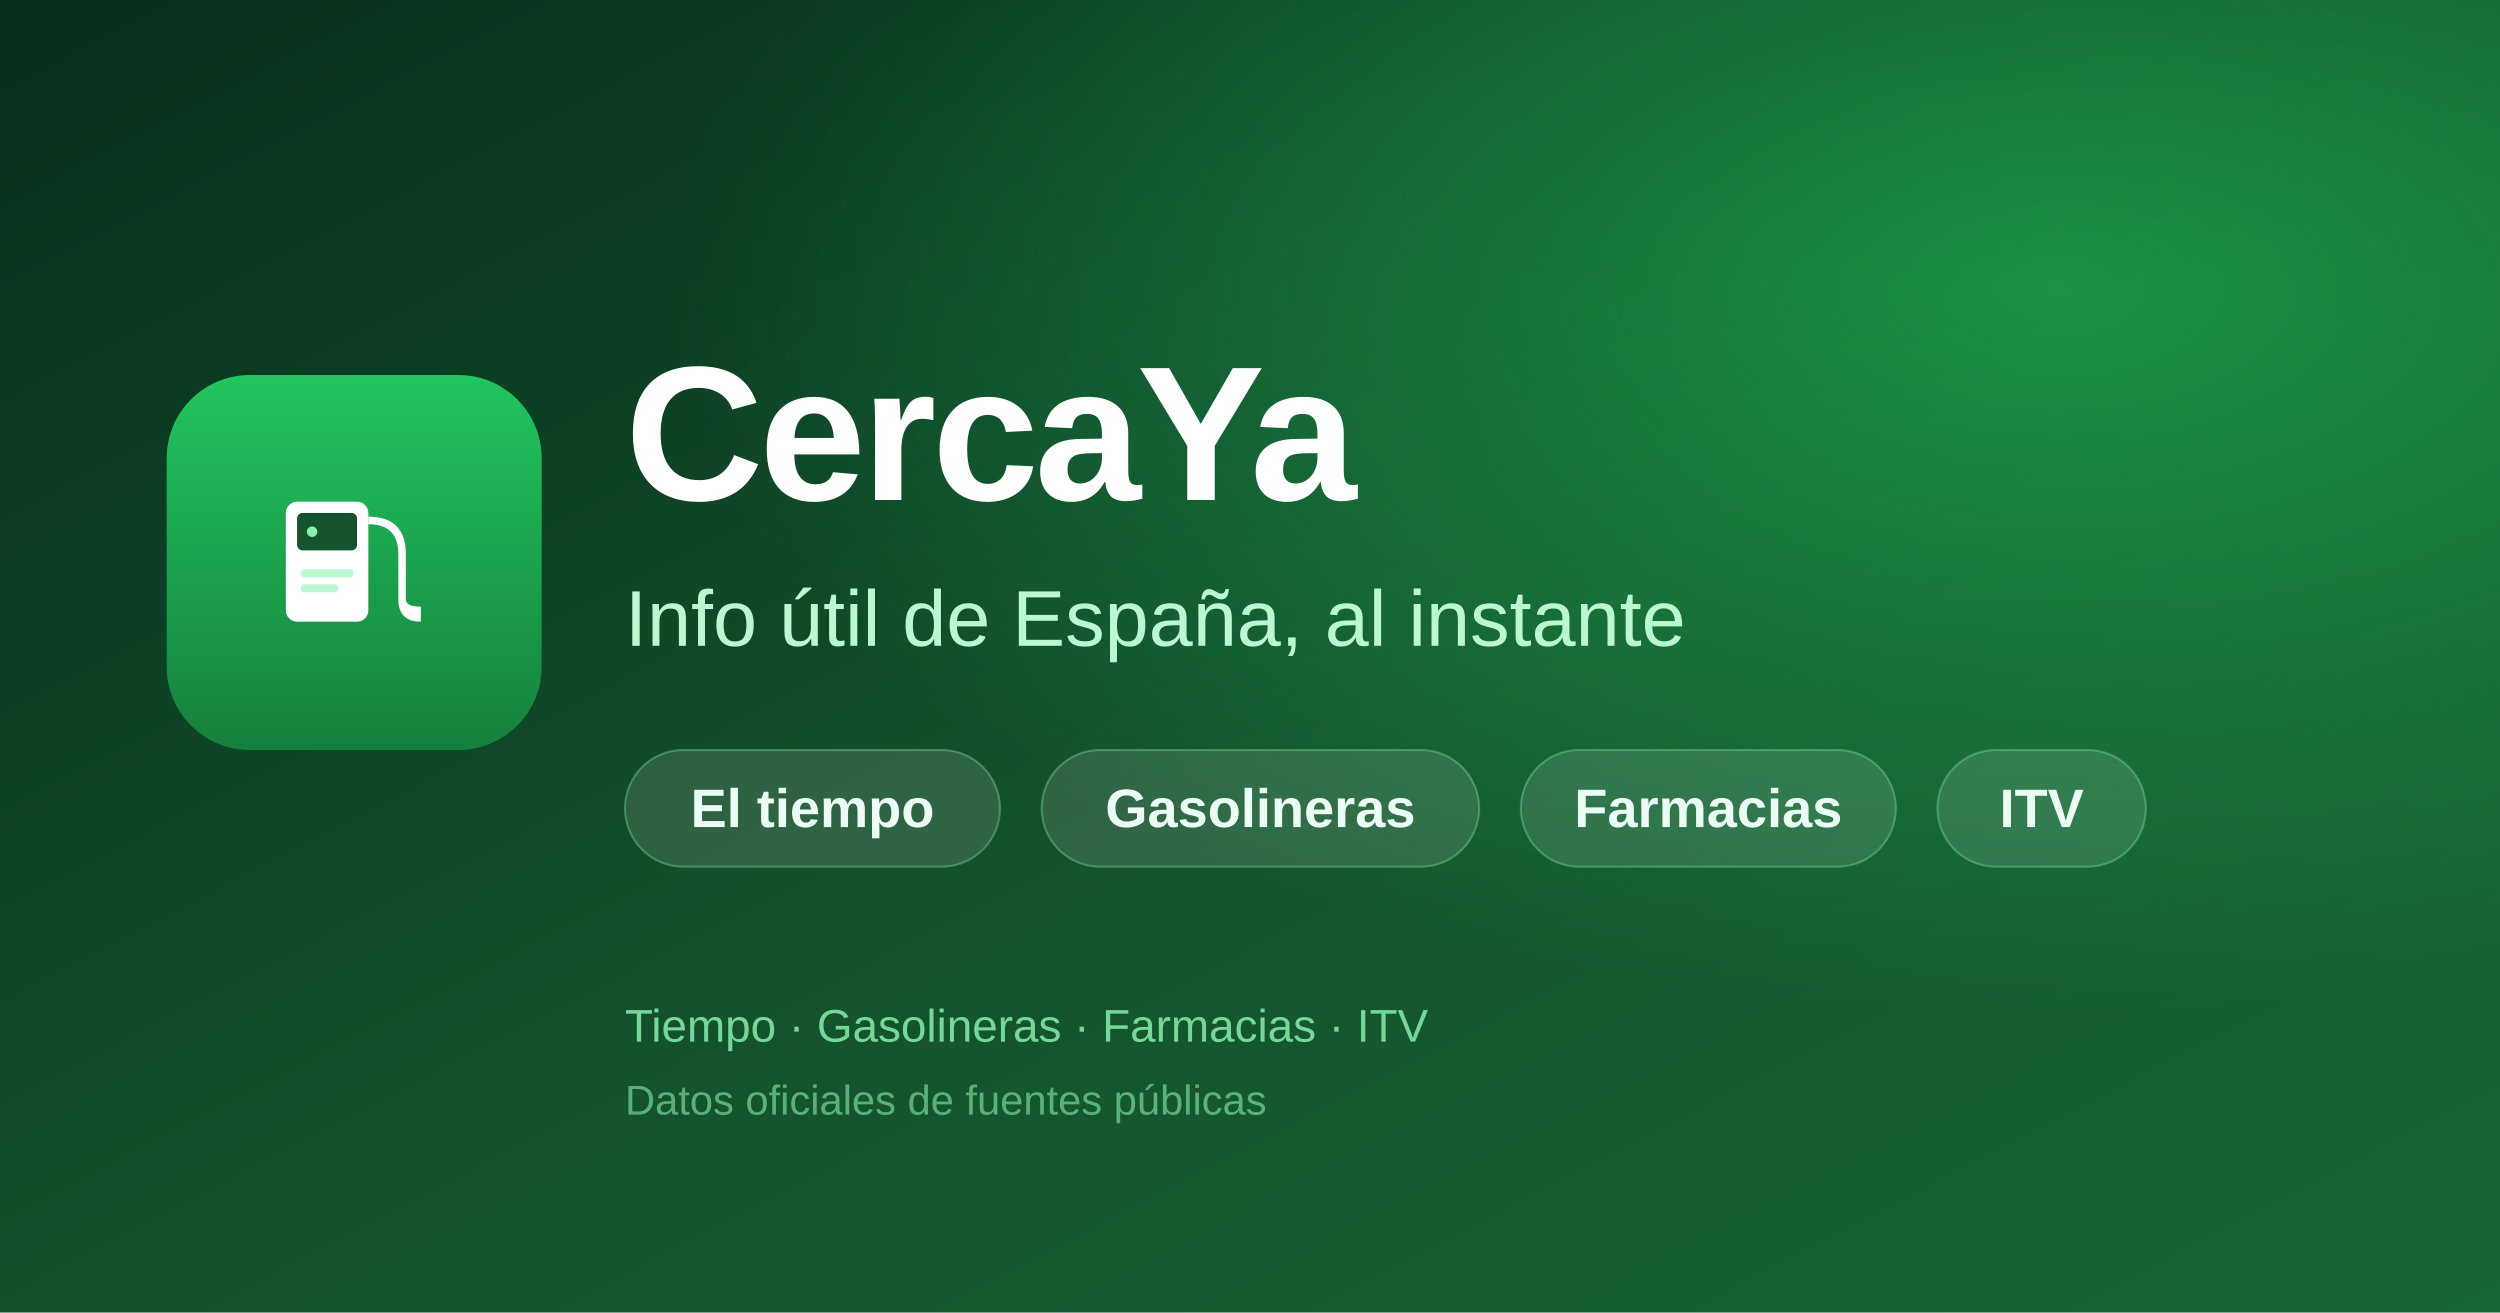
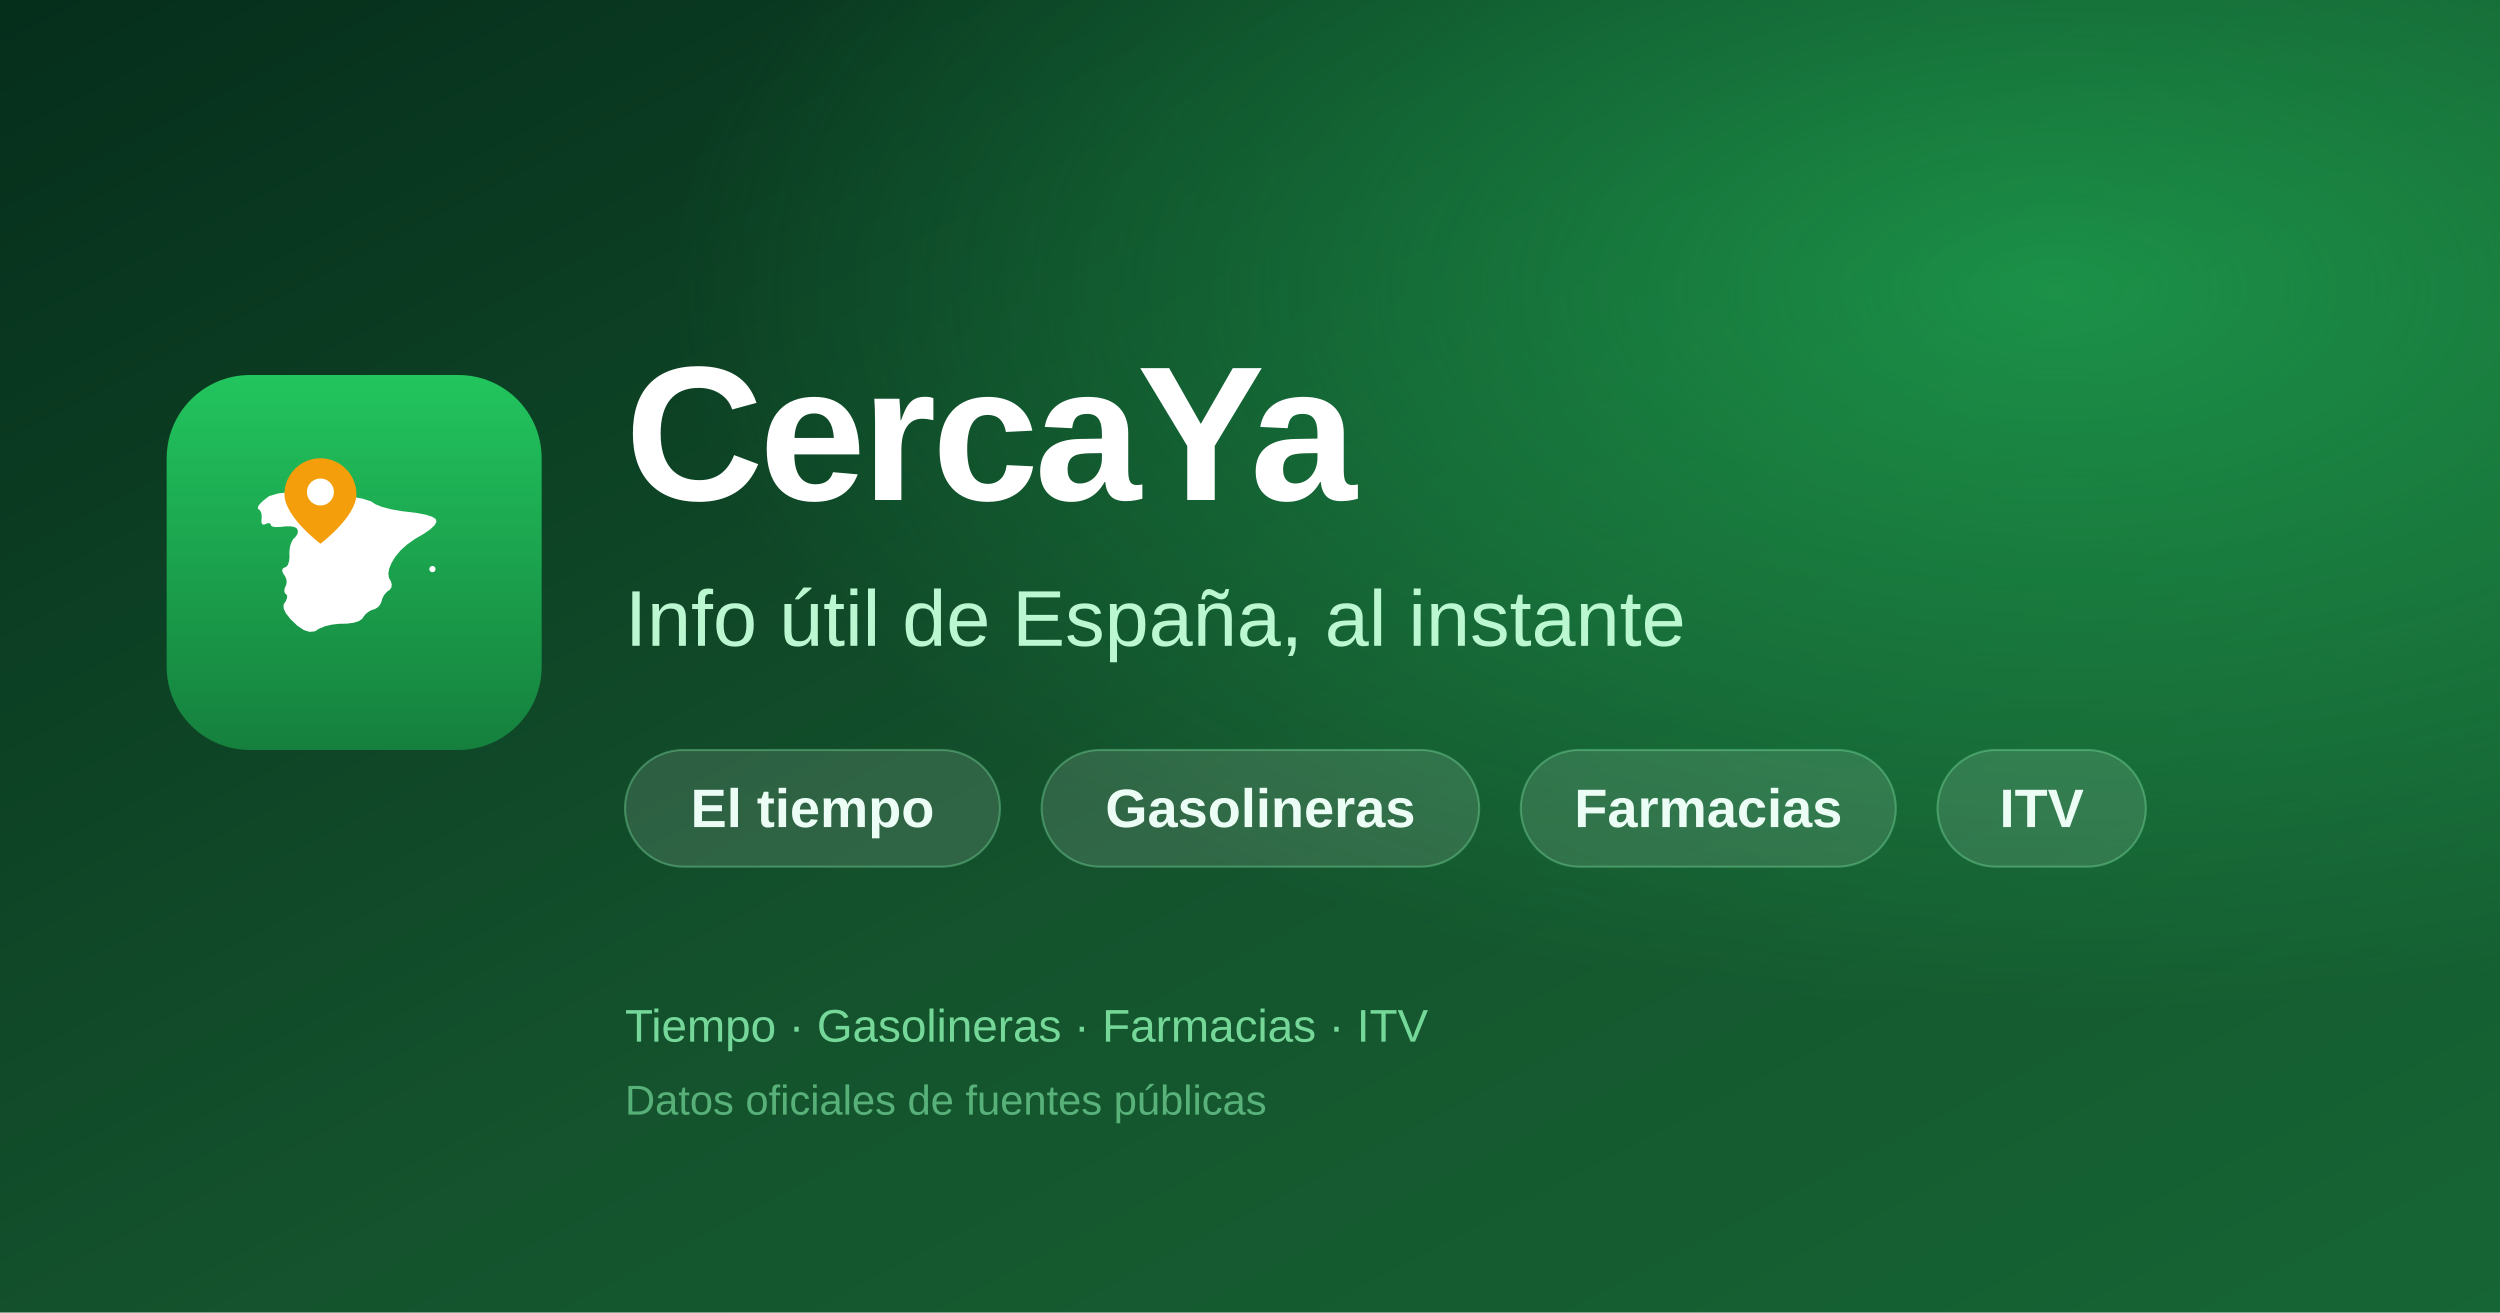
<svg xmlns="http://www.w3.org/2000/svg" viewBox="0 0 1200 630" role="img" aria-label="CercaYa - info útil de España al instante">
  <defs>
    <linearGradient id="bg" x1="0" y1="0" x2="1" y2="1">
      <stop offset="0" stop-color="#052e1b" />
      <stop offset="0.55" stop-color="#14532d" />
      <stop offset="1" stop-color="#166534" />
    </linearGradient>
    <linearGradient id="badge" x1="0" y1="0" x2="0" y2="1">
      <stop offset="0" stop-color="#22c55e" />
      <stop offset="1" stop-color="#15803d" />
    </linearGradient>
    <radialGradient id="glow" cx="0.82" cy="0.22" r="0.55">
      <stop offset="0" stop-color="#22c55e" stop-opacity="0.55" />
      <stop offset="1" stop-color="#22c55e" stop-opacity="0" />
    </radialGradient>
  </defs>
  <rect width="1200" height="630" fill="url(#bg)" />
  <rect width="1200" height="630" fill="url(#glow)" />
  <g transform="translate(80 180)">
    <rect width="180" height="180" rx="40" fill="url(#badge)" />
-     <g fill="#ffffff" transform="translate(32 32) scale(1.8)">
-       <rect x="14" y="16" width="22" height="32" rx="3" />
-       <rect x="17" y="19" width="16" height="10" rx="1.5" fill="#14532d" />
-       <circle cx="21" cy="24" r="1.4" fill="#86efac" />
-       <rect x="18" y="34" width="14" height="2.2" rx="1" fill="#bbf7d0" />
-       <rect x="18" y="38" width="10" height="2.2" rx="1" fill="#bbf7d0" />
-       <path d="M36 22 Q44 22 44 30 L44 42 Q44 48 50 48 L50 44 Q46 44 46 42 L46 30 Q46 20 36 20 Z" />
+     <g transform="scale(1.8)">
+       <g transform="translate(20 20) scale(0.6)">
+         <path d="M12.23 20.47L9.76 22.37L8.10 23.94L7.25 25.18L7.22 26.10L8.00 26.69L8.55 27.53L8.85 28.61L8.92 29.93L8.75 31.50L8.88 32.56L9.32 33.11L10.07 33.15L11.11 32.68L11.94 32.50L12.53 32.59L12.89 32.97L13.03 33.63L13.77 34.06L15.13 34.25L17.09 34.20L19.67 33.92L21.73 33.91L23.29 34.18L24.34 34.72L24.88 35.54L25.01 36.44L24.71 37.44L23.99 38.52L22.85 39.70L22.01 41.20L21.46 43.03L21.21 45.19L21.25 47.68L21.02 49.64L20.51 51.08L19.74 51.99L18.68 52.36L18.12 52.97L18.03 53.81L18.44 54.87L19.33 56.16L19.85 57.44L20.01 58.69L19.81 59.93L19.24 61.15L18.97 62.21L19.01 63.08L19.35 63.79L19.99 64.33L20.24 65.08L20.09 66.06L19.54 67.27L18.60 68.69L18.66 70.49L19.71 72.66L21.75 75.21L24.79 78.14L27.59 80.01L30.17 80.83L32.50 80.60L34.61 79.31L37.09 78.33L39.96 77.64L43.20 77.25L46.83 77.17L49.76 76.78L52.00 76.08L53.54 75.07L54.39 73.76L55.39 72.66L56.53 71.78L57.82 71.11L59.26 70.67L60.43 69.96L61.35 69.00L62.01 67.78L62.42 66.30L63.01 64.99L63.79 63.84L64.76 62.86L65.93 62.03L66.57 61.01L66.71 59.80L66.33 58.38L65.43 56.76L65.19 54.85L65.59 52.63L66.65 50.11L68.36 47.30L70.65 44.60L73.51 42.03L76.94 39.58L80.95 37.25L83.89 35.20L85.77 33.43L86.57 31.94L86.30 30.73L84.65 29.65L81.61 28.70L77.19 27.89L71.37 27.21L66.49 26.36L62.53 25.34L59.51 24.15L57.41 22.79L53.44 21.57L47.60 20.50L39.89 19.58L30.31 18.80L22.51 18.68L16.48 19.24Z" fill="#ffffff" />
+         <circle cx="84.782" cy="52.936" r="1.39" fill="#ffffff" />
+       </g>
+       <g transform="translate(41 31.8) scale(0.6)">
+         <path d="M0 -16 C-8.8 -16 -16 -8.8 -16 0 C-16 10 0 22 0 22 C0 22 16 10 16 0 C16 -8.8 8.8 -16 0 -16 Z" fill="#f59e0b" />
+         <circle cx="0" cy="-1" r="6" fill="#fff" />
+       </g>
    </g>
  </g>
  <g font-family="'Liberation Sans', 'DejaVu Sans', sans-serif" fill="#ffffff">
    <text x="300" y="240" font-size="92" font-weight="800" letter-spacing="-2">CercaYa</text>
    <text x="300" y="310" font-size="38" font-weight="500" fill="#bbf7d0">Info útil de España, al instante</text>
    <g transform="translate(300 360)" font-size="26" font-weight="600">
      <g>
        <rect x="0" y="0" width="180" height="56" rx="28" fill="#ffffff" fill-opacity="0.12" stroke="#86efac" stroke-opacity="0.35" />
        <text x="90" y="37" text-anchor="middle" fill="#ecfdf5">El tiempo</text>
      </g>
      <g transform="translate(200 0)">
        <rect x="0" y="0" width="210" height="56" rx="28" fill="#ffffff" fill-opacity="0.12" stroke="#86efac" stroke-opacity="0.35" />
        <text x="105" y="37" text-anchor="middle" fill="#ecfdf5">Gasolineras</text>
      </g>
      <g transform="translate(430 0)">
        <rect x="0" y="0" width="180" height="56" rx="28" fill="#ffffff" fill-opacity="0.12" stroke="#86efac" stroke-opacity="0.35" />
        <text x="90" y="37" text-anchor="middle" fill="#ecfdf5">Farmacias</text>
      </g>
      <g transform="translate(630 0)">
        <rect x="0" y="0" width="100" height="56" rx="28" fill="#ffffff" fill-opacity="0.12" stroke="#86efac" stroke-opacity="0.35" />
        <text x="50" y="37" text-anchor="middle" fill="#ecfdf5">ITV</text>
      </g>
    </g>
    <text x="300" y="500" font-size="22" font-weight="400" fill="#86efac" opacity="0.85">Tiempo · Gasolineras · Farmacias · ITV</text>
    <text x="300" y="535" font-size="20" font-weight="400" fill="#86efac" opacity="0.6">Datos oficiales de fuentes públicas</text>
  </g>
</svg>
